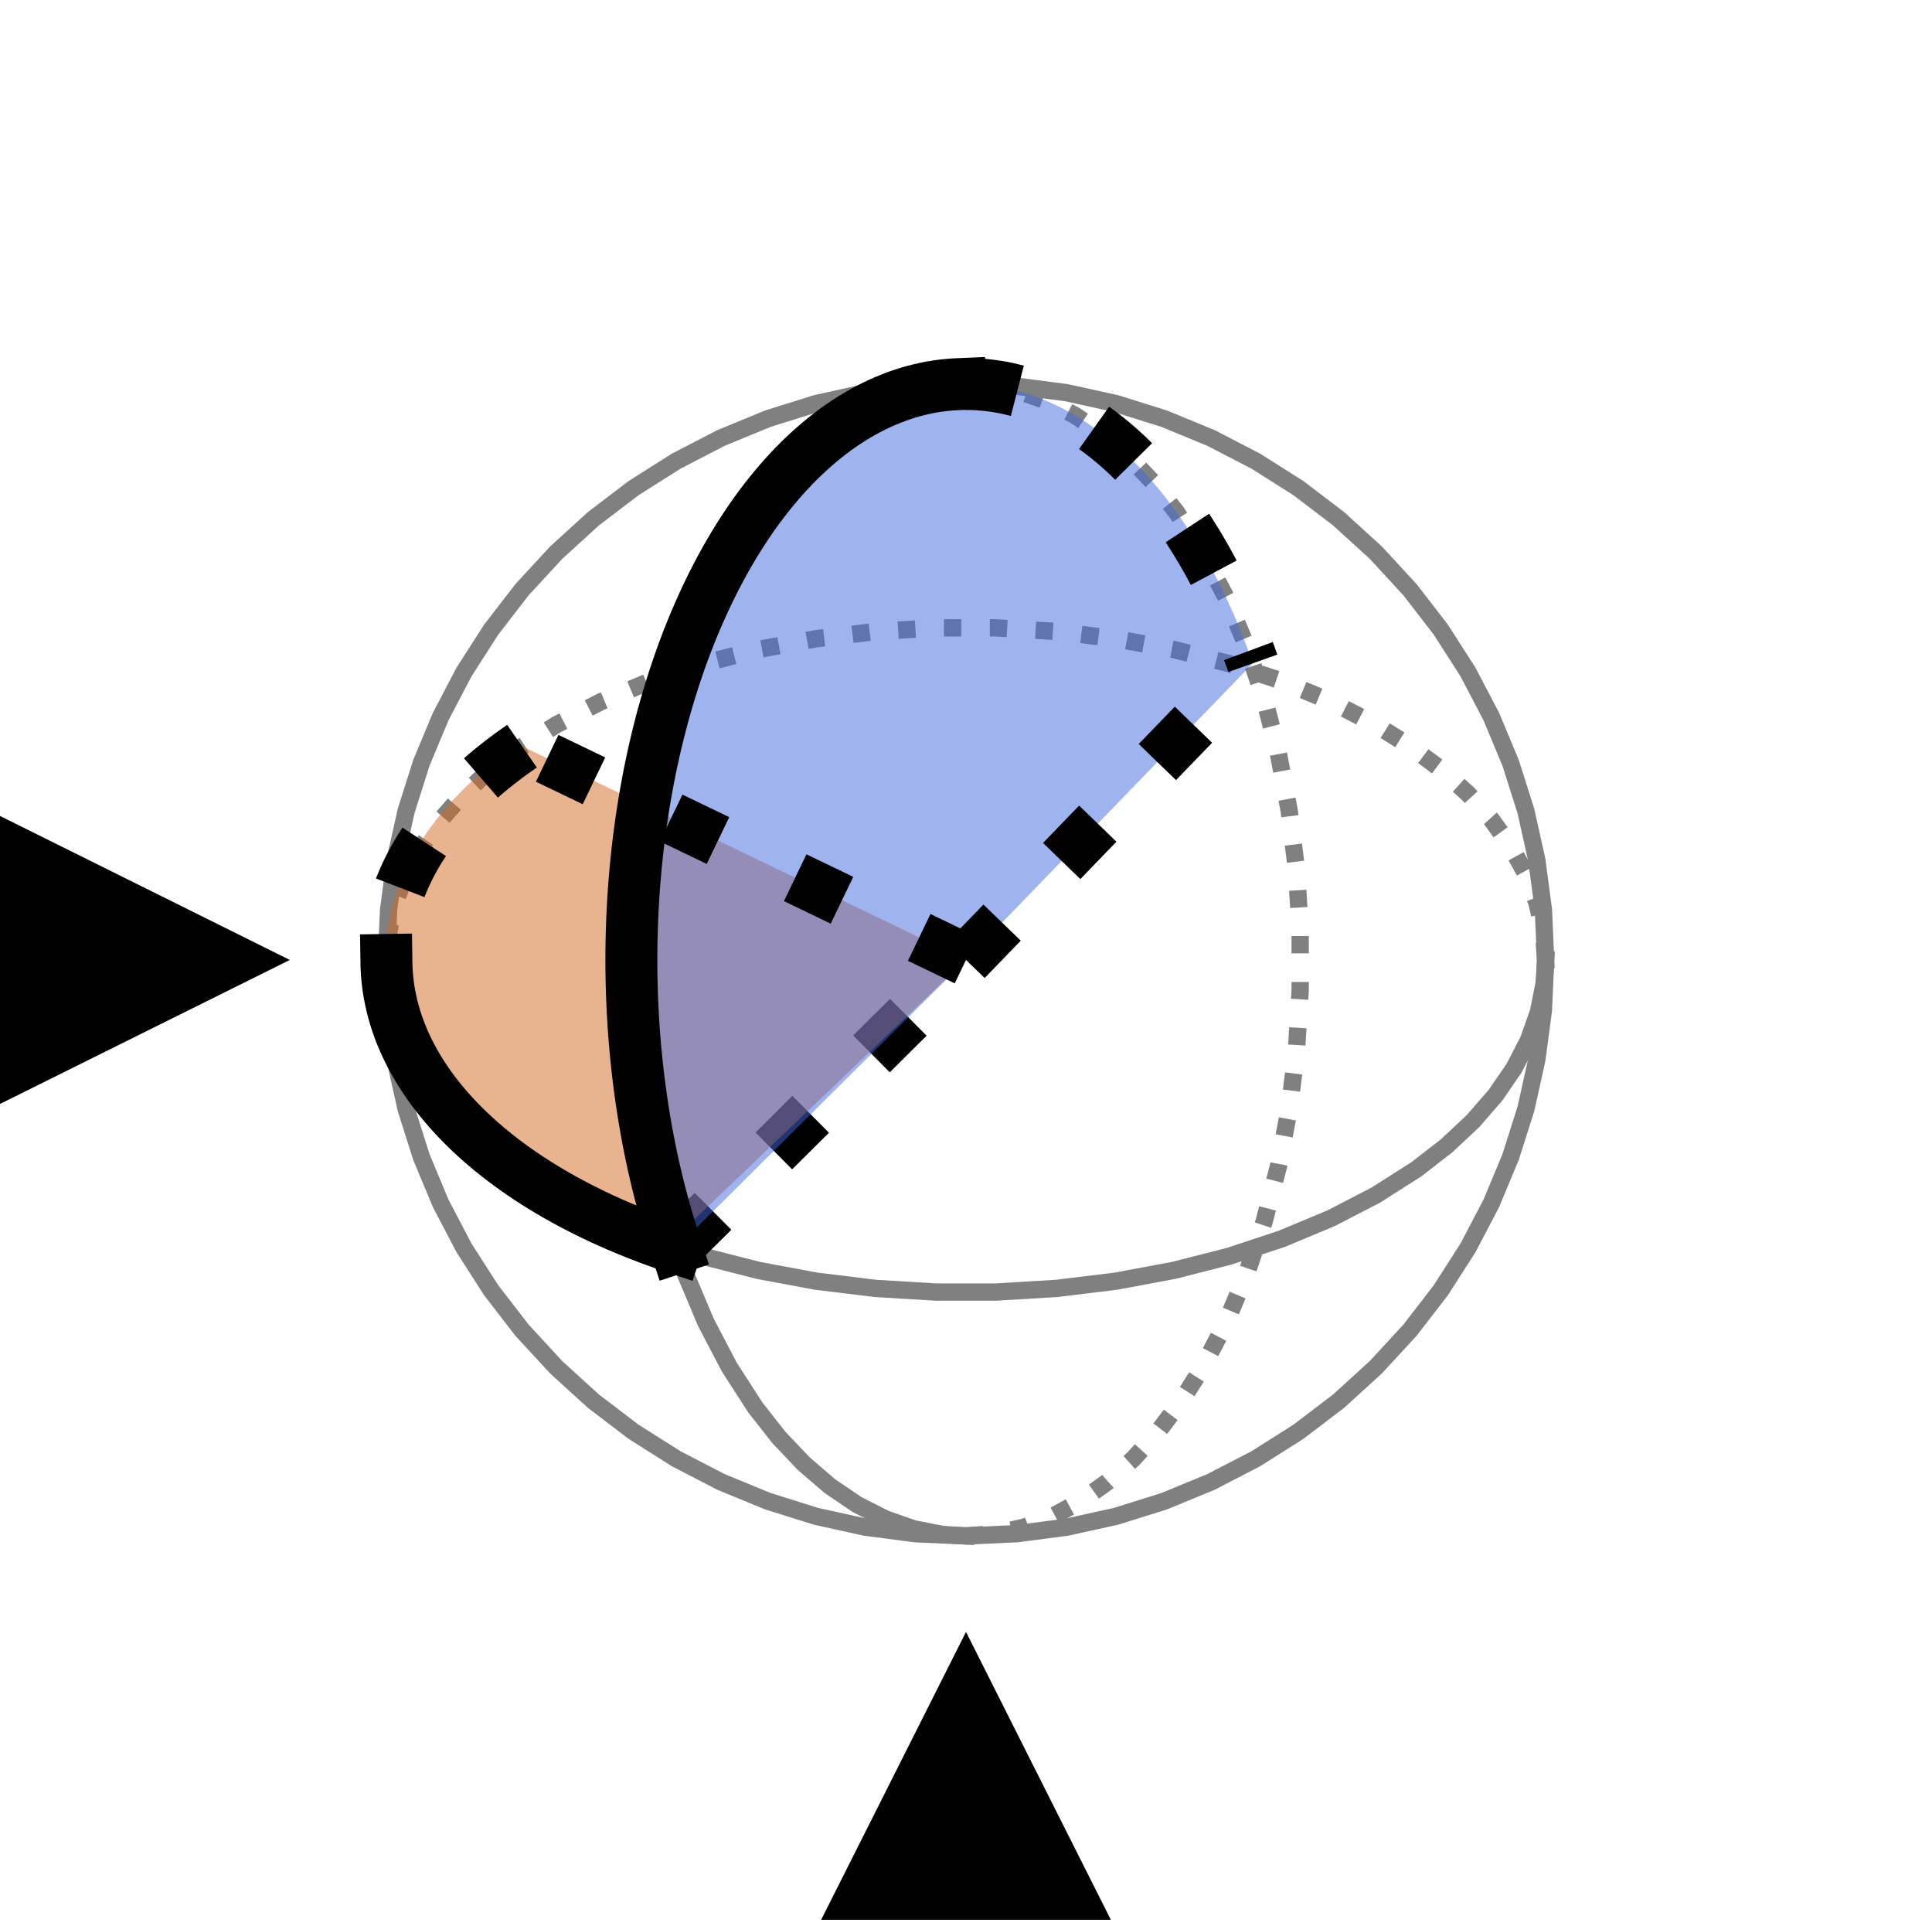
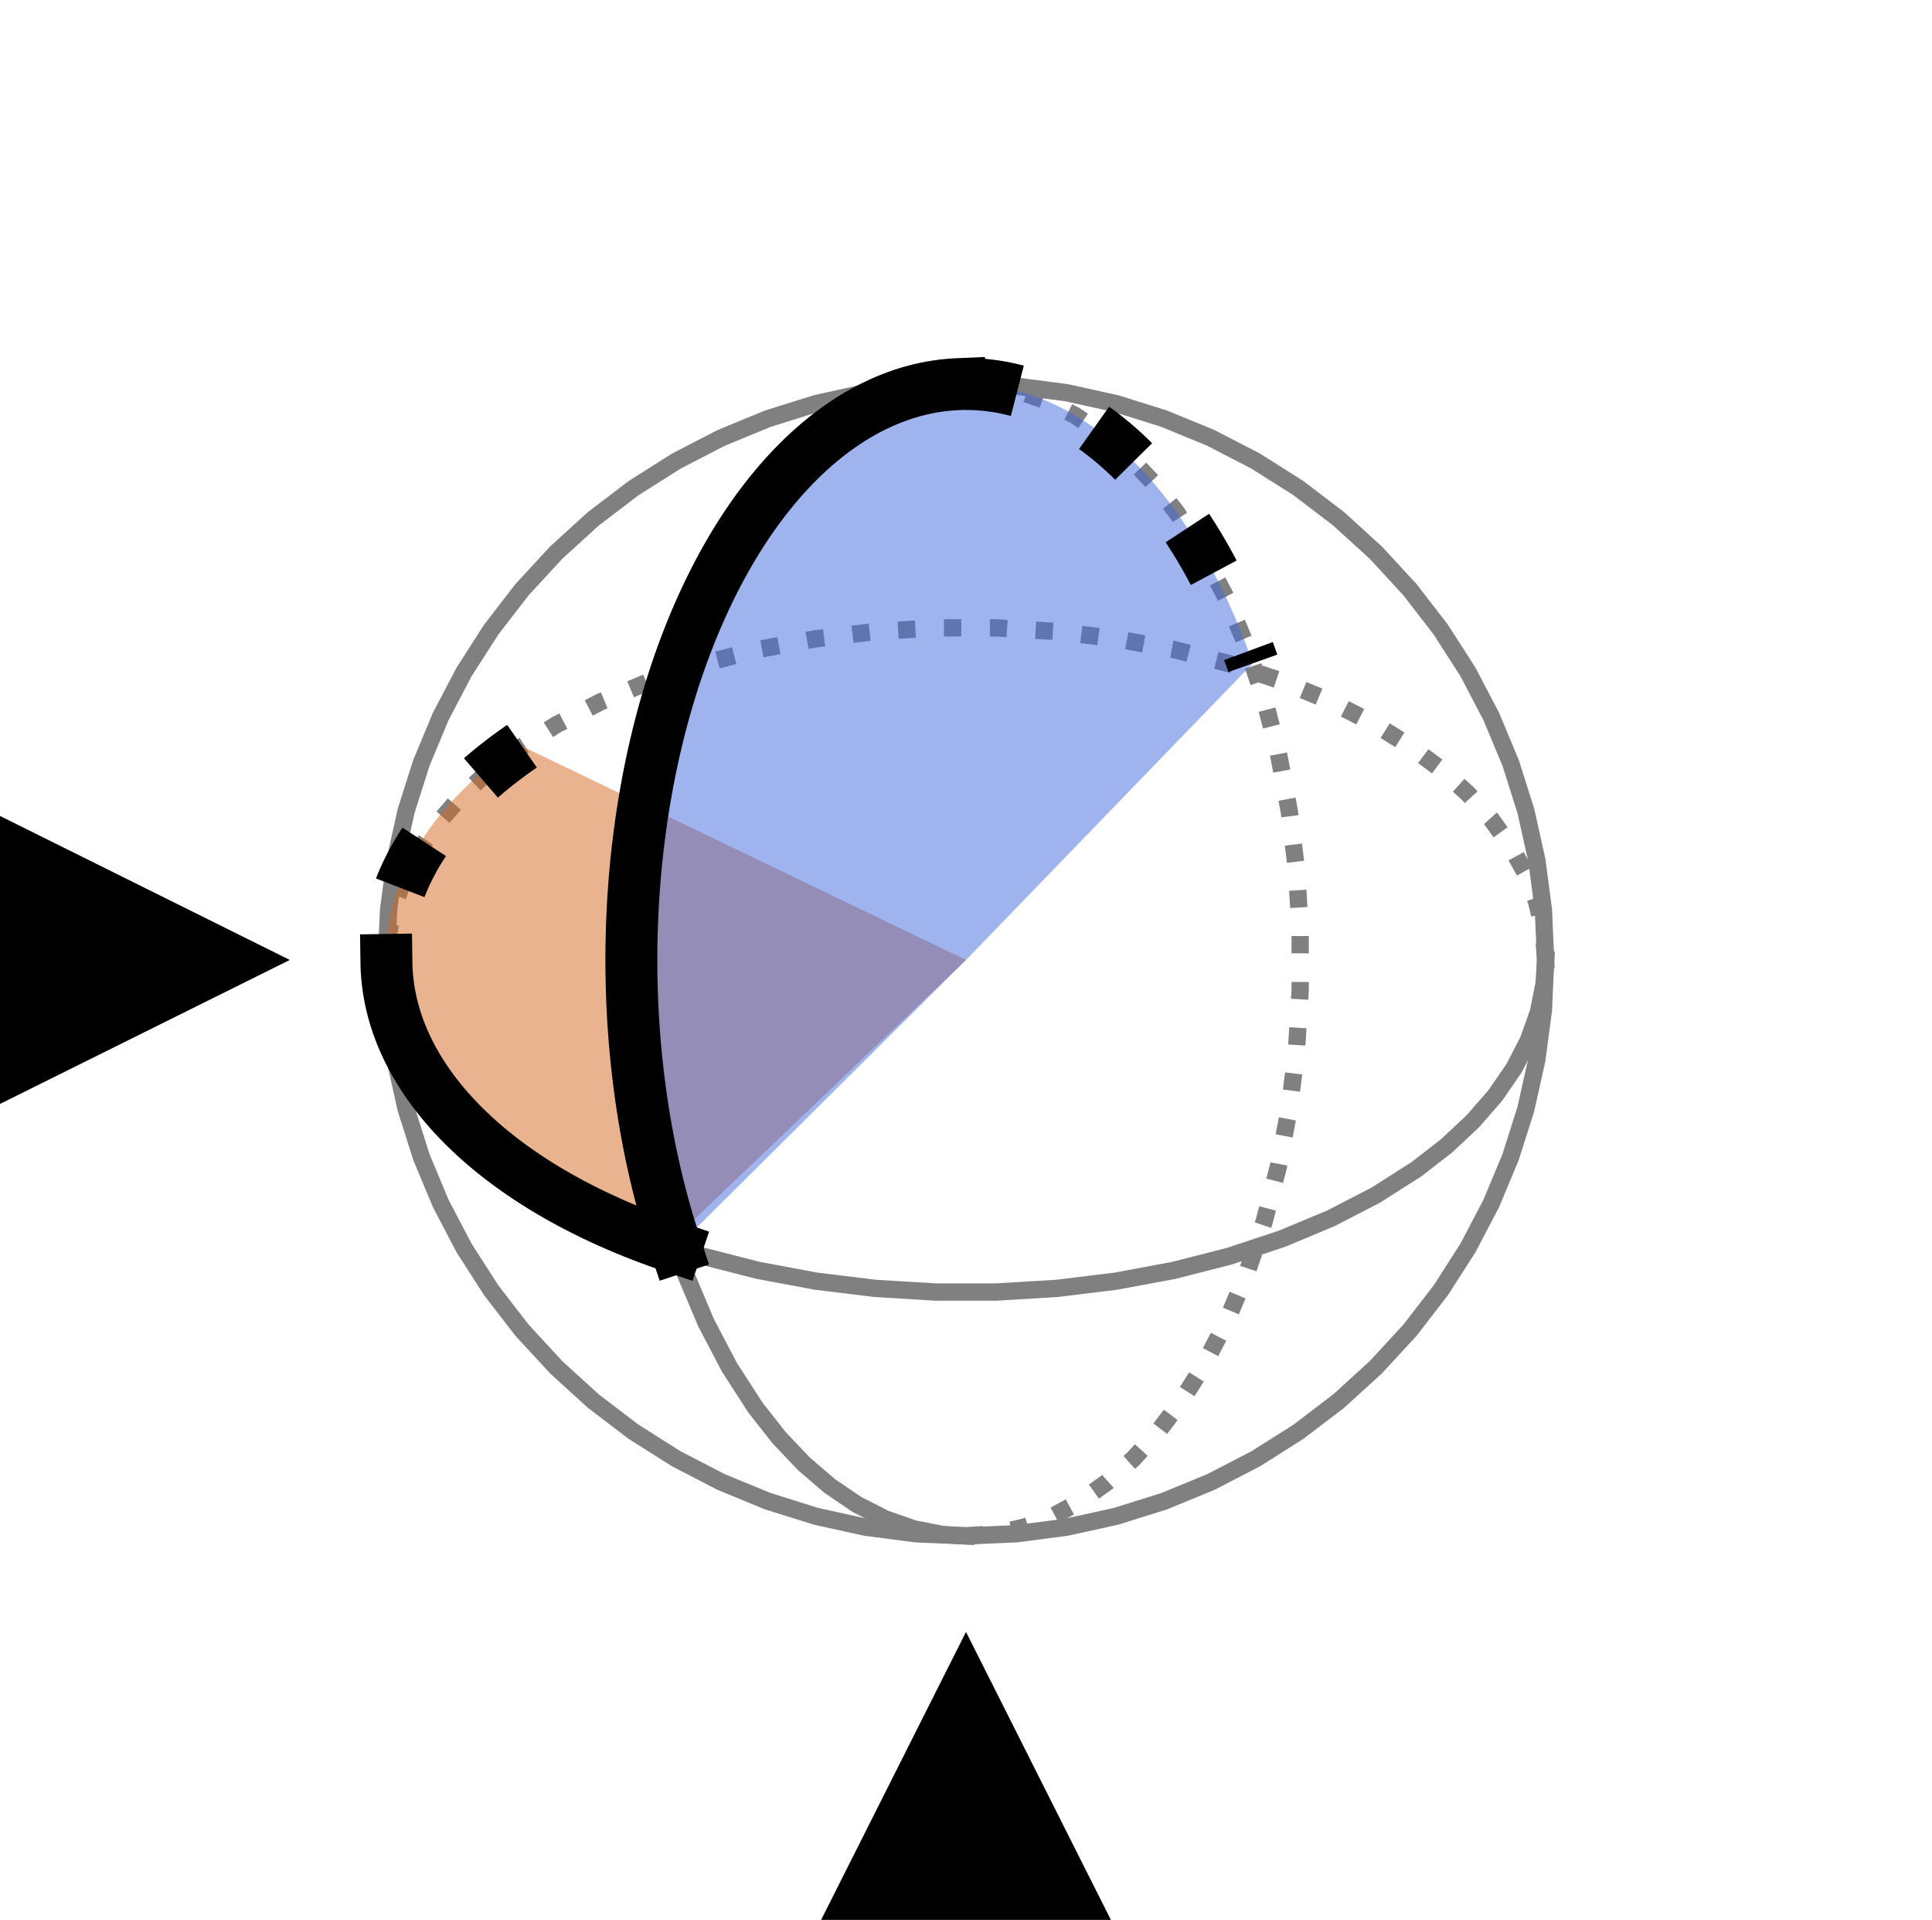
<svg xmlns="http://www.w3.org/2000/svg" xmlns:xlink="http://www.w3.org/1999/xlink" height="110.88pt" version="1.1" viewBox="0 0 111.6 110.88" width="111.6pt">
  <defs>
    <style type="text/css">
            *{stroke-linecap:butt;stroke-linejoin:round;}
        </style>
  </defs>
  <g id="figure_1">
    <g id="patch_1">
      <path d="M 0 110.88 L 111.6 110.88 L 111.6 0 L 0 0 z" style="fill:none;" />
    </g>
    <g id="axes_1">
      <g id="line2d_1">
-         <path clip-path="url(#pf3244e70d8)" d="M 89.28 55.44 L 89.153 53.766 L 88.771 52.105 L 88.139 50.469 L 87.261 48.872 L 86.143 47.324 L 84.795 45.838 L 83.225 44.424 L 81.447 43.095 L 79.474 41.86 L 76.87 40.515 L 74.035 39.333 L 71 38.328 L 67.798 37.511 L 64.465 36.889 L 61.037 36.471 L 57.552 36.261 L 54.048 36.261 L 50.563 36.471 L 47.135 36.889 L 43.802 37.511 L 40.6 38.328 L 37.565 39.333 L 34.73 40.515 L 32.126 41.86 L 29.781 43.354 L 28.044 44.701 L 26.518 46.129 L 25.214 47.629 L 24.144 49.187 L 23.314 50.794 L 22.732 52.436 L 22.402 54.1 L 22.325 55.105 L 22.325 55.105 " style="fill:none;stroke:#808080;stroke-dasharray:1,1.65;stroke-dashoffset:0;" />
+         <path clip-path="url(#p334ed374f1)" d="M 89.28 55.44 L 89.153 53.766 L 88.771 52.105 L 88.139 50.469 L 87.261 48.872 L 86.143 47.324 L 84.795 45.838 L 83.225 44.424 L 81.447 43.095 L 79.474 41.86 L 76.87 40.515 L 74.035 39.333 L 71 38.328 L 67.798 37.511 L 64.465 36.889 L 61.037 36.471 L 57.552 36.261 L 54.048 36.261 L 50.563 36.471 L 47.135 36.889 L 43.802 37.511 L 40.6 38.328 L 37.565 39.333 L 34.73 40.515 L 32.126 41.86 L 29.781 43.354 L 28.044 44.701 L 26.518 46.129 L 25.214 47.629 L 24.144 49.187 L 23.314 50.794 L 22.732 52.436 L 22.402 54.1 L 22.325 55.105 L 22.325 55.105 " style="fill:none;stroke:#808080;stroke-dasharray:1,1.65;stroke-dashoffset:0;" />
      </g>
      <g id="line2d_2">
-         <path clip-path="url(#pf3244e70d8)" d="M 22.32 55.44 L 22.447 57.114 L 22.829 58.775 L 23.461 60.411 L 24.339 62.008 L 25.457 63.556 L 26.805 65.042 L 28.375 66.456 L 30.153 67.785 L 32.126 69.02 L 34.73 70.365 L 37.565 71.547 L 40.6 72.552 L 43.802 73.369 L 47.135 73.991 L 50.563 74.409 L 54.048 74.619 L 57.552 74.619 L 61.037 74.409 L 64.465 73.991 L 67.798 73.369 L 71 72.552 L 74.035 71.547 L 76.87 70.365 L 79.474 69.02 L 81.819 67.526 L 83.556 66.179 L 85.082 64.751 L 86.386 63.251 L 87.456 61.693 L 88.286 60.086 L 88.868 58.444 L 89.198 56.78 L 89.28 55.44 L 89.28 55.44 " style="fill:none;stroke:#808080;stroke-linecap:square;" />
+         <path clip-path="url(#p334ed374f1)" d="M 22.32 55.44 L 22.447 57.114 L 22.829 58.775 L 23.461 60.411 L 24.339 62.008 L 25.457 63.556 L 26.805 65.042 L 28.375 66.456 L 30.153 67.785 L 32.126 69.02 L 34.73 70.365 L 37.565 71.547 L 40.6 72.552 L 43.802 73.369 L 47.135 73.991 L 50.563 74.409 L 54.048 74.619 L 57.552 74.619 L 61.037 74.409 L 64.465 73.991 L 67.798 73.369 L 71 72.552 L 74.035 71.547 L 76.87 70.365 L 79.474 69.02 L 81.819 67.526 L 83.556 66.179 L 85.082 64.751 L 86.386 63.251 L 87.456 61.693 L 88.286 60.086 L 88.868 58.444 L 89.198 56.78 L 89.28 55.44 L 89.28 55.44 " style="fill:none;stroke:#808080;stroke-linecap:square;" />
      </g>
      <g id="line2d_3">
-         <path clip-path="url(#pf3244e70d8)" d="M 55.8 88.704 L 57.485 88.577 L 59.157 88.199 L 60.803 87.571 L 62.411 86.698 L 63.969 85.587 L 65.465 84.247 L 66.887 82.688 L 68.225 80.922 L 69.468 78.961 L 70.822 76.374 L 72.011 73.557 L 73.023 70.542 L 73.846 67.361 L 74.471 64.049 L 74.892 60.644 L 75.103 57.181 L 75.103 53.699 L 74.892 50.236 L 74.471 46.831 L 73.846 43.519 L 73.023 40.338 L 72.011 37.323 L 70.822 34.506 L 69.468 31.919 L 67.965 29.589 L 66.609 27.863 L 65.171 26.347 L 63.662 25.052 L 62.093 23.988 L 60.476 23.164 L 58.824 22.586 L 57.148 22.257 L 56.137 22.181 L 56.137 22.181 " style="fill:none;stroke:#808080;stroke-dasharray:1,1.65;stroke-dashoffset:0;" />
+         <path clip-path="url(#p334ed374f1)" d="M 55.8 88.704 L 57.485 88.577 L 59.157 88.199 L 60.803 87.571 L 62.411 86.698 L 63.969 85.587 L 65.465 84.247 L 66.887 82.688 L 68.225 80.922 L 69.468 78.961 L 70.822 76.374 L 72.011 73.557 L 73.023 70.542 L 73.846 67.361 L 74.471 64.049 L 74.892 60.644 L 75.103 57.181 L 75.103 53.699 L 74.892 50.236 L 74.471 46.831 L 73.846 43.519 L 73.023 40.338 L 72.011 37.323 L 70.822 34.506 L 69.468 31.919 L 67.965 29.589 L 66.609 27.863 L 65.171 26.347 L 63.662 25.052 L 62.093 23.988 L 60.476 23.164 L 58.824 22.586 L 57.148 22.257 L 56.137 22.181 L 56.137 22.181 " style="fill:none;stroke:#808080;stroke-dasharray:1,1.65;stroke-dashoffset:0;" />
      </g>
      <g id="line2d_4">
-         <path clip-path="url(#pf3244e70d8)" d="M 55.8 22.176 L 54.115 22.303 L 52.443 22.681 L 50.797 23.309 L 49.189 24.182 L 47.631 25.293 L 46.135 26.633 L 44.713 28.192 L 43.375 29.958 L 42.132 31.919 L 40.778 34.506 L 39.589 37.323 L 38.577 40.338 L 37.754 43.519 L 37.129 46.831 L 36.708 50.236 L 36.497 53.699 L 36.497 57.181 L 36.708 60.644 L 37.129 64.049 L 37.754 67.361 L 38.577 70.542 L 39.589 73.557 L 40.778 76.374 L 42.132 78.961 L 43.635 81.291 L 44.991 83.017 L 46.429 84.533 L 47.938 85.828 L 49.507 86.892 L 51.124 87.716 L 52.776 88.294 L 54.452 88.623 L 55.8 88.704 L 55.8 88.704 " style="fill:none;stroke:#808080;stroke-linecap:square;" />
+         <path clip-path="url(#p334ed374f1)" d="M 55.8 22.176 L 54.115 22.303 L 52.443 22.681 L 50.797 23.309 L 49.189 24.182 L 47.631 25.293 L 46.135 26.633 L 44.713 28.192 L 43.375 29.958 L 42.132 31.919 L 40.778 34.506 L 39.589 37.323 L 38.577 40.338 L 37.754 43.519 L 37.129 46.831 L 36.708 50.236 L 36.497 53.699 L 36.497 57.181 L 36.708 60.644 L 37.129 64.049 L 37.754 67.361 L 38.577 70.542 L 39.589 73.557 L 40.778 76.374 L 42.132 78.961 L 43.635 81.291 L 44.991 83.017 L 46.429 84.533 L 47.938 85.828 L 49.507 86.892 L 51.124 87.716 L 52.776 88.294 L 54.452 88.623 L 55.8 88.704 L 55.8 88.704 " style="fill:none;stroke:#808080;stroke-linecap:square;" />
      </g>
      <g id="line2d_5">
-         <path clip-path="url(#pf3244e70d8)" d="M 89.28 55.44 L 89.153 52.541 L 88.771 49.664 L 88.139 46.831 L 87.261 44.063 L 86.143 41.382 L 84.795 38.808 L 83.225 36.361 L 81.447 34.058 L 79.474 31.919 L 77.321 29.958 L 75.003 28.192 L 72.54 26.633 L 69.949 25.293 L 67.251 24.182 L 64.465 23.309 L 61.614 22.681 L 58.718 22.303 L 55.8 22.176 L 52.882 22.303 L 49.986 22.681 L 47.135 23.309 L 44.349 24.182 L 41.651 25.293 L 39.06 26.633 L 36.597 28.192 L 34.279 29.958 L 32.126 31.919 L 30.153 34.058 L 28.375 36.361 L 26.805 38.808 L 25.457 41.382 L 24.339 44.063 L 23.461 46.831 L 22.829 49.664 L 22.447 52.541 L 22.32 55.44 L 22.447 58.339 L 22.829 61.216 L 23.461 64.049 L 24.339 66.817 L 25.457 69.498 L 26.805 72.072 L 28.375 74.519 L 30.153 76.822 L 32.126 78.961 L 34.279 80.922 L 36.597 82.688 L 39.06 84.247 L 41.651 85.587 L 44.349 86.698 L 47.135 87.571 L 49.986 88.199 L 52.882 88.577 L 55.8 88.704 L 58.718 88.577 L 61.614 88.199 L 64.465 87.571 L 67.251 86.698 L 69.949 85.587 L 72.54 84.247 L 75.003 82.688 L 77.321 80.922 L 79.474 78.961 L 81.447 76.822 L 83.225 74.519 L 84.795 72.072 L 86.143 69.498 L 87.261 66.817 L 88.139 64.049 L 88.771 61.216 L 89.153 58.339 L 89.28 55.44 L 89.28 55.44 " style="fill:none;stroke:#808080;stroke-linecap:square;" />
+         <path clip-path="url(#p334ed374f1)" d="M 89.28 55.44 L 89.153 52.541 L 88.771 49.664 L 88.139 46.831 L 87.261 44.063 L 86.143 41.382 L 84.795 38.808 L 83.225 36.361 L 81.447 34.058 L 79.474 31.919 L 77.321 29.958 L 75.003 28.192 L 72.54 26.633 L 69.949 25.293 L 67.251 24.182 L 64.465 23.309 L 61.614 22.681 L 58.718 22.303 L 55.8 22.176 L 52.882 22.303 L 49.986 22.681 L 47.135 23.309 L 44.349 24.182 L 41.651 25.293 L 39.06 26.633 L 36.597 28.192 L 34.279 29.958 L 32.126 31.919 L 30.153 34.058 L 28.375 36.361 L 26.805 38.808 L 25.457 41.382 L 24.339 44.063 L 23.461 46.831 L 22.829 49.664 L 22.447 52.541 L 22.32 55.44 L 22.447 58.339 L 22.829 61.216 L 23.461 64.049 L 24.339 66.817 L 25.457 69.498 L 26.805 72.072 L 28.375 74.519 L 30.153 76.822 L 32.126 78.961 L 34.279 80.922 L 36.597 82.688 L 39.06 84.247 L 41.651 85.587 L 44.349 86.698 L 47.135 87.571 L 49.986 88.199 L 52.882 88.577 L 55.8 88.704 L 58.718 88.577 L 61.614 88.199 L 64.465 87.571 L 67.251 86.698 L 69.949 85.587 L 72.54 84.247 L 75.003 82.688 L 77.321 80.922 L 79.474 78.961 L 81.447 76.822 L 83.225 74.519 L 84.795 72.072 L 86.143 69.498 L 87.261 66.817 L 88.139 64.049 L 88.771 61.216 L 89.153 58.339 L 89.28 55.44 L 89.28 55.44 " style="fill:none;stroke:#808080;stroke-linecap:square;" />
+       </g>
+       <g id="PolyCollection_1">
+         <path clip-path="url(#p334ed374f1)" d="M 22.32 55.105 L 22.32 55.44 L 22.325 55.775 L 22.34 56.11 L 22.366 56.445 L 22.402 56.78 L 22.447 57.114 L 22.503 57.447 L 22.57 57.78 L 22.646 58.113 L 22.732 58.444 L 22.829 58.775 L 22.935 59.104 L 23.052 59.433 L 23.178 59.76 L 23.314 60.086 L 23.461 60.411 L 23.617 60.734 L 23.783 61.055 L 23.959 61.375 L 24.144 61.693 L 24.339 62.008 L 24.544 62.322 L 24.758 62.634 L 24.981 62.944 L 25.214 63.251 L 25.457 63.556 L 25.708 63.859 L 25.969 64.159 L 26.239 64.456 L 26.518 64.751 L 26.805 65.042 L 27.102 65.331 L 27.407 65.617 L 27.721 65.9 L 28.044 66.179 L 28.375 66.456 L 28.714 66.728 L 29.062 66.998 L 29.417 67.264 L 29.781 67.526 L 30.153 67.785 L 30.532 68.04 L 30.92 68.291 L 31.314 68.538 L 31.717 68.781 L 32.126 69.02 L 32.543 69.255 L 32.967 69.486 L 33.398 69.712 L 33.835 69.934 L 34.279 70.152 L 34.73 70.365 L 35.188 70.574 L 35.651 70.778 L 36.121 70.977 L 36.597 71.172 L 37.078 71.362 L 37.565 71.547 L 38.058 71.727 L 38.557 71.902 L 55.8 55.44 L 55.8 55.44 L 55.8 55.44 L 38.557 47.14 L 38.058 46.9 L 37.565 46.663 L 37.078 46.429 L 36.597 46.197 L 36.121 45.968 L 35.651 45.742 L 35.188 45.519 L 34.73 45.299 L 34.279 45.082 L 33.835 44.868 L 33.398 44.657 L 32.967 44.45 L 32.543 44.246 L 32.126 44.045 L 31.717 43.848 L 31.314 43.654 L 30.92 43.464 L 30.532 43.278 L 30.153 43.095 L 29.781 43.095 L 29.417 43.354 L 29.062 43.616 L 28.714 43.882 L 28.375 44.152 L 28.044 44.424 L 27.721 44.701 L 27.407 44.98 L 27.102 45.263 L 26.805 45.549 L 26.518 45.838 L 26.239 46.129 L 25.969 46.424 L 25.708 46.721 L 25.457 47.021 L 25.214 47.324 L 24.981 47.629 L 24.758 47.936 L 24.544 48.246 L 24.339 48.558 L 24.144 48.872 L 23.959 49.187 L 23.783 49.505 L 23.617 49.825 L 23.461 50.146 L 23.314 50.469 L 23.178 50.794 L 23.052 51.12 L 22.935 51.447 L 22.829 51.776 L 22.732 52.105 L 22.646 52.436 L 22.57 52.767 L 22.503 53.1 L 22.447 53.433 L 22.402 53.766 L 22.366 54.1 L 22.34 54.435 L 22.325 54.77 L 22.32 55.105 z" style="fill:#d2691e;fill-opacity:0.5;" />
+       </g>
+       <g id="PolyCollection_2">
+         <path clip-path="url(#p334ed374f1)" d="M 39.06 72.072 L 39.06 72.072 L 38.894 72.237 L 38.733 72.397 L 38.577 72.552 L 38.427 72.701 L 38.281 72.846 L 38.141 72.985 L 38.007 73.118 L 37.878 73.247 L 37.754 73.369 L 37.636 73.487 L 37.523 73.599 L 37.416 73.705 L 37.315 73.806 L 37.219 73.901 L 37.129 73.991 L 37.044 74.075 L 36.966 74.153 L 36.893 74.225 L 36.825 74.292 L 36.764 74.353 L 36.708 74.409 L 36.658 74.458 L 36.614 74.502 L 36.576 74.54 L 36.544 74.572 L 36.517 74.598 L 36.497 74.619 L 36.482 74.633 L 36.473 74.642 L 36.47 74.645 L 36.473 74.642 L 36.482 74.633 L 36.497 74.619 L 36.517 74.598 L 36.544 74.572 L 36.576 74.54 L 36.614 74.502 L 36.658 74.458 L 36.708 74.409 L 36.764 74.353 L 36.825 74.292 L 36.893 74.225 L 36.966 74.153 L 37.044 74.075 L 37.129 73.991 L 37.219 73.901 L 37.315 73.806 L 37.416 73.705 L 37.523 73.599 L 37.636 73.487 L 37.754 73.369 L 37.878 73.247 L 38.007 73.118 L 38.141 72.985 L 38.281 72.846 L 38.427 72.701 L 38.577 72.552 L 38.733 72.397 L 38.894 72.237 L 39.06 72.072 L 39.231 71.902 L 39.407 71.727 L 39.589 71.547 L 39.775 71.362 L 39.966 71.172 L 40.162 70.977 L 40.363 70.778 L 40.568 70.574 L 40.778 70.365 L 40.993 70.152 L 41.212 69.934 L 41.435 69.712 L 41.663 69.486 L 41.895 69.255 L 42.132 69.02 L 42.372 68.781 L 42.617 68.538 L 42.866 68.291 L 43.119 68.04 L 43.375 67.785 L 43.635 67.526 L 43.899 67.264 L 44.167 66.998 L 44.438 66.728 L 44.713 66.456 L 44.991 66.179 L 45.272 65.9 L 45.557 65.617 L 45.844 65.331 L 46.135 65.042 L 46.429 64.751 L 46.725 64.456 L 47.025 64.159 L 47.326 63.859 L 47.631 63.556 L 47.938 63.251 L 48.247 62.944 L 48.559 62.634 L 48.873 62.322 L 49.189 62.008 L 49.507 61.693 L 49.827 61.375 L 50.149 61.055 L 50.472 60.734 L 50.797 60.411 L 51.124 60.086 L 51.452 59.76 L 51.781 59.433 L 52.112 59.104 L 52.443 58.775 L 52.776 58.444 L 53.11 58.113 L 53.444 57.78 L 53.779 57.447 L 54.115 57.114 L 54.452 56.78 L 54.788 56.445 L 55.125 56.11 L 55.463 55.775 L 55.8 55.44 L 56.137 55.091 L 56.475 54.742 L 56.812 54.394 L 57.148 54.046 L 57.485 53.698 L 57.821 53.351 L 58.156 53.004 L 58.49 52.658 L 58.824 52.313 L 59.157 51.969 L 59.488 51.626 L 59.819 51.284 L 60.148 50.944 L 60.476 50.605 L 60.803 50.267 L 61.128 49.931 L 61.451 49.596 L 61.773 49.264 L 62.093 48.933 L 62.411 48.604 L 62.727 48.277 L 63.041 47.953 L 63.353 47.63 L 63.662 47.311 L 63.969 46.993 L 64.274 46.678 L 64.575 46.366 L 64.875 46.057 L 65.171 45.75 L 65.465 45.446 L 65.756 45.146 L 66.043 44.848 L 66.328 44.554 L 66.609 44.263 L 66.887 43.976 L 67.162 43.692 L 67.433 43.412 L 67.701 43.135 L 67.965 42.862 L 68.225 42.593 L 68.481 42.327 L 68.734 42.066 L 68.983 41.809 L 69.228 41.556 L 69.468 41.307 L 69.705 41.063 L 69.937 40.822 L 70.165 40.587 L 70.388 40.356 L 70.607 40.129 L 70.822 39.907 L 71.032 39.69 L 71.237 39.478 L 71.438 39.27 L 71.634 39.068 L 71.825 38.87 L 72.011 38.677 L 72.193 38.49 L 72.369 38.308 L 72.369 38.308 L 72.369 38.308 L 72.193 37.813 L 72.011 37.323 L 71.825 36.839 L 71.634 36.361 L 71.438 35.888 L 71.237 35.421 L 71.032 34.961 L 70.822 34.506 L 70.607 34.058 L 70.388 33.617 L 70.165 33.182 L 69.937 32.754 L 69.705 32.333 L 69.468 31.919 L 69.228 31.512 L 68.983 31.112 L 68.734 30.72 L 68.481 30.335 L 68.225 29.958 L 67.965 29.589 L 67.701 29.228 L 67.433 28.874 L 67.162 28.529 L 66.887 28.192 L 66.609 27.863 L 66.328 27.542 L 66.043 27.231 L 65.756 26.927 L 65.465 26.633 L 65.171 26.347 L 64.875 26.07 L 64.575 25.802 L 64.274 25.543 L 63.969 25.293 L 63.662 25.052 L 63.353 24.82 L 63.041 24.598 L 62.727 24.385 L 62.411 24.182 L 62.093 23.988 L 61.773 23.804 L 61.451 23.629 L 61.128 23.465 L 60.803 23.309 L 60.476 23.164 L 60.148 23.029 L 59.819 22.903 L 59.488 22.787 L 59.157 22.681 L 58.824 22.586 L 58.49 22.5 L 58.156 22.424 L 57.821 22.358 L 57.485 22.303 L 57.148 22.257 L 56.812 22.222 L 56.475 22.196 L 56.137 22.181 L 55.8 22.176 L 55.463 22.181 L 55.125 22.196 L 54.788 22.222 L 54.452 22.257 L 54.115 22.303 L 53.779 22.358 L 53.444 22.424 L 53.11 22.5 L 52.776 22.586 L 52.443 22.681 L 52.112 22.787 L 51.781 22.903 L 51.452 23.029 L 51.124 23.164 L 50.797 23.309 L 50.472 23.465 L 50.149 23.629 L 49.827 23.804 L 49.507 23.988 L 49.189 24.182 L 48.873 24.385 L 48.559 24.598 L 48.247 24.82 L 47.938 25.052 L 47.631 25.293 L 47.326 25.543 L 47.025 25.802 L 46.725 26.07 L 46.429 26.347 L 46.135 26.633 L 45.844 26.927 L 45.557 27.231 L 45.272 27.542 L 44.991 27.863 L 44.713 28.192 L 44.438 28.529 L 44.167 28.874 L 43.899 29.228 L 43.635 29.589 L 43.375 29.958 L 43.119 30.335 L 42.866 30.72 L 42.617 31.112 L 42.372 31.512 L 42.132 31.919 L 41.895 32.333 L 41.663 32.754 L 41.435 33.182 L 41.212 33.617 L 40.993 34.058 L 40.778 34.506 L 40.568 34.961 L 40.363 35.421 L 40.162 35.888 L 39.966 36.361 L 39.775 36.839 L 39.589 37.323 L 39.407 37.813 L 39.231 38.308 L 39.06 38.808 L 38.894 39.313 L 38.733 39.823 L 38.577 40.338 L 38.427 40.858 L 38.281 41.382 L 38.141 41.91 L 38.007 42.443 L 37.878 42.979 L 37.754 43.519 L 37.636 44.063 L 37.523 44.61 L 37.416 45.161 L 37.315 45.715 L 37.219 46.271 L 37.129 46.831 L 37.044 47.393 L 36.966 47.957 L 36.893 48.524 L 36.825 49.093 L 36.764 49.664 L 36.708 50.236 L 36.658 50.811 L 36.614 51.386 L 36.576 51.963 L 36.544 52.541 L 36.517 53.12 L 36.497 53.699 L 36.482 54.279 L 36.473 54.859 L 36.47 55.44 L 36.473 56.021 L 36.482 56.601 L 36.497 57.181 L 36.517 57.76 L 36.544 58.339 L 36.576 58.917 L 36.614 59.494 L 36.658 60.069 L 36.708 60.644 L 36.764 61.216 L 36.825 61.787 L 36.893 62.356 L 36.966 62.923 L 37.044 63.487 L 37.129 64.049 L 37.219 64.609 L 37.315 65.165 L 37.416 65.719 L 37.523 66.27 L 37.636 66.817 L 37.754 67.361 L 37.878 67.901 L 38.007 68.437 L 38.141 68.97 L 38.281 69.498 L 38.427 70.022 L 38.577 70.542 L 38.733 71.057 L 38.894 71.567 L 39.06 72.072 z" style="fill:#4169e1;fill-opacity:0.5;" />
      </g>
      <g id="line2d_6">
-         <path clip-path="url(#pf3244e70d8)" d="M 39.06 72.072 L 55.8 55.44 " style="fill:none;stroke:#000000;stroke-dasharray:3,4.95;stroke-dashoffset:0;stroke-width:3;" />
-       </g>
-       <g id="PolyCollection_1">
-         <path clip-path="url(#pf3244e70d8)" d="M 22.32 55.105 L 22.32 55.44 L 22.325 55.775 L 22.34 56.11 L 22.366 56.445 L 22.402 56.78 L 22.447 57.114 L 22.503 57.447 L 22.57 57.78 L 22.646 58.113 L 22.732 58.444 L 22.829 58.775 L 22.935 59.104 L 23.052 59.433 L 23.178 59.76 L 23.314 60.086 L 23.461 60.411 L 23.617 60.734 L 23.783 61.055 L 23.959 61.375 L 24.144 61.693 L 24.339 62.008 L 24.544 62.322 L 24.758 62.634 L 24.981 62.944 L 25.214 63.251 L 25.457 63.556 L 25.708 63.859 L 25.969 64.159 L 26.239 64.456 L 26.518 64.751 L 26.805 65.042 L 27.102 65.331 L 27.407 65.617 L 27.721 65.9 L 28.044 66.179 L 28.375 66.456 L 28.714 66.728 L 29.062 66.998 L 29.417 67.264 L 29.781 67.526 L 30.153 67.785 L 30.532 68.04 L 30.92 68.291 L 31.314 68.538 L 31.717 68.781 L 32.126 69.02 L 32.543 69.255 L 32.967 69.486 L 33.398 69.712 L 33.835 69.934 L 34.279 70.152 L 34.73 70.365 L 35.188 70.574 L 35.651 70.778 L 36.121 70.977 L 36.597 71.172 L 37.078 71.362 L 37.565 71.547 L 38.058 71.727 L 38.557 71.902 L 55.8 55.44 L 55.8 55.44 L 55.8 55.44 L 38.557 47.14 L 38.058 46.9 L 37.565 46.663 L 37.078 46.429 L 36.597 46.197 L 36.121 45.968 L 35.651 45.742 L 35.188 45.519 L 34.73 45.299 L 34.279 45.082 L 33.835 44.868 L 33.398 44.657 L 32.967 44.45 L 32.543 44.246 L 32.126 44.045 L 31.717 43.848 L 31.314 43.654 L 30.92 43.464 L 30.532 43.278 L 30.153 43.095 L 29.781 43.095 L 29.417 43.354 L 29.062 43.616 L 28.714 43.882 L 28.375 44.152 L 28.044 44.424 L 27.721 44.701 L 27.407 44.98 L 27.102 45.263 L 26.805 45.549 L 26.518 45.838 L 26.239 46.129 L 25.969 46.424 L 25.708 46.721 L 25.457 47.021 L 25.214 47.324 L 24.981 47.629 L 24.758 47.936 L 24.544 48.246 L 24.339 48.558 L 24.144 48.872 L 23.959 49.187 L 23.783 49.505 L 23.617 49.825 L 23.461 50.146 L 23.314 50.469 L 23.178 50.794 L 23.052 51.12 L 22.935 51.447 L 22.829 51.776 L 22.732 52.105 L 22.646 52.436 L 22.57 52.767 L 22.503 53.1 L 22.447 53.433 L 22.402 53.766 L 22.366 54.1 L 22.34 54.435 L 22.325 54.77 L 22.32 55.105 z" style="fill:#d2691e;fill-opacity:0.5;" />
-       </g>
-       <g id="PolyCollection_2">
-         <path clip-path="url(#pf3244e70d8)" d="M 39.06 72.072 L 39.06 72.072 L 38.894 72.237 L 38.733 72.397 L 38.577 72.552 L 38.427 72.701 L 38.281 72.846 L 38.141 72.985 L 38.007 73.118 L 37.878 73.247 L 37.754 73.369 L 37.636 73.487 L 37.523 73.599 L 37.416 73.705 L 37.315 73.806 L 37.219 73.901 L 37.129 73.991 L 37.044 74.075 L 36.966 74.153 L 36.893 74.225 L 36.825 74.292 L 36.764 74.353 L 36.708 74.409 L 36.658 74.458 L 36.614 74.502 L 36.576 74.54 L 36.544 74.572 L 36.517 74.598 L 36.497 74.619 L 36.482 74.633 L 36.473 74.642 L 36.47 74.645 L 36.473 74.642 L 36.482 74.633 L 36.497 74.619 L 36.517 74.598 L 36.544 74.572 L 36.576 74.54 L 36.614 74.502 L 36.658 74.458 L 36.708 74.409 L 36.764 74.353 L 36.825 74.292 L 36.893 74.225 L 36.966 74.153 L 37.044 74.075 L 37.129 73.991 L 37.219 73.901 L 37.315 73.806 L 37.416 73.705 L 37.523 73.599 L 37.636 73.487 L 37.754 73.369 L 37.878 73.247 L 38.007 73.118 L 38.141 72.985 L 38.281 72.846 L 38.427 72.701 L 38.577 72.552 L 38.733 72.397 L 38.894 72.237 L 39.06 72.072 L 39.231 71.902 L 39.407 71.727 L 39.589 71.547 L 39.775 71.362 L 39.966 71.172 L 40.162 70.977 L 40.363 70.778 L 40.568 70.574 L 40.778 70.365 L 40.993 70.152 L 41.212 69.934 L 41.435 69.712 L 41.663 69.486 L 41.895 69.255 L 42.132 69.02 L 42.372 68.781 L 42.617 68.538 L 42.866 68.291 L 43.119 68.04 L 43.375 67.785 L 43.635 67.526 L 43.899 67.264 L 44.167 66.998 L 44.438 66.728 L 44.713 66.456 L 44.991 66.179 L 45.272 65.9 L 45.557 65.617 L 45.844 65.331 L 46.135 65.042 L 46.429 64.751 L 46.725 64.456 L 47.025 64.159 L 47.326 63.859 L 47.631 63.556 L 47.938 63.251 L 48.247 62.944 L 48.559 62.634 L 48.873 62.322 L 49.189 62.008 L 49.507 61.693 L 49.827 61.375 L 50.149 61.055 L 50.472 60.734 L 50.797 60.411 L 51.124 60.086 L 51.452 59.76 L 51.781 59.433 L 52.112 59.104 L 52.443 58.775 L 52.776 58.444 L 53.11 58.113 L 53.444 57.78 L 53.779 57.447 L 54.115 57.114 L 54.452 56.78 L 54.788 56.445 L 55.125 56.11 L 55.463 55.775 L 55.8 55.44 L 56.137 55.091 L 56.475 54.742 L 56.812 54.394 L 57.148 54.046 L 57.485 53.698 L 57.821 53.351 L 58.156 53.004 L 58.49 52.658 L 58.824 52.313 L 59.157 51.969 L 59.488 51.626 L 59.819 51.284 L 60.148 50.944 L 60.476 50.605 L 60.803 50.267 L 61.128 49.931 L 61.451 49.596 L 61.773 49.264 L 62.093 48.933 L 62.411 48.604 L 62.727 48.277 L 63.041 47.953 L 63.353 47.63 L 63.662 47.311 L 63.969 46.993 L 64.274 46.678 L 64.575 46.366 L 64.875 46.057 L 65.171 45.75 L 65.465 45.446 L 65.756 45.146 L 66.043 44.848 L 66.328 44.554 L 66.609 44.263 L 66.887 43.976 L 67.162 43.692 L 67.433 43.412 L 67.701 43.135 L 67.965 42.862 L 68.225 42.593 L 68.481 42.327 L 68.734 42.066 L 68.983 41.809 L 69.228 41.556 L 69.468 41.307 L 69.705 41.063 L 69.937 40.822 L 70.165 40.587 L 70.388 40.356 L 70.607 40.129 L 70.822 39.907 L 71.032 39.69 L 71.237 39.478 L 71.438 39.27 L 71.634 39.068 L 71.825 38.87 L 72.011 38.677 L 72.193 38.49 L 72.369 38.308 L 72.369 38.308 L 72.369 38.308 L 72.193 37.813 L 72.011 37.323 L 71.825 36.839 L 71.634 36.361 L 71.438 35.888 L 71.237 35.421 L 71.032 34.961 L 70.822 34.506 L 70.607 34.058 L 70.388 33.617 L 70.165 33.182 L 69.937 32.754 L 69.705 32.333 L 69.468 31.919 L 69.228 31.512 L 68.983 31.112 L 68.734 30.72 L 68.481 30.335 L 68.225 29.958 L 67.965 29.589 L 67.701 29.228 L 67.433 28.874 L 67.162 28.529 L 66.887 28.192 L 66.609 27.863 L 66.328 27.542 L 66.043 27.231 L 65.756 26.927 L 65.465 26.633 L 65.171 26.347 L 64.875 26.07 L 64.575 25.802 L 64.274 25.543 L 63.969 25.293 L 63.662 25.052 L 63.353 24.82 L 63.041 24.598 L 62.727 24.385 L 62.411 24.182 L 62.093 23.988 L 61.773 23.804 L 61.451 23.629 L 61.128 23.465 L 60.803 23.309 L 60.476 23.164 L 60.148 23.029 L 59.819 22.903 L 59.488 22.787 L 59.157 22.681 L 58.824 22.586 L 58.49 22.5 L 58.156 22.424 L 57.821 22.358 L 57.485 22.303 L 57.148 22.257 L 56.812 22.222 L 56.475 22.196 L 56.137 22.181 L 55.8 22.176 L 55.463 22.181 L 55.125 22.196 L 54.788 22.222 L 54.452 22.257 L 54.115 22.303 L 53.779 22.358 L 53.444 22.424 L 53.11 22.5 L 52.776 22.586 L 52.443 22.681 L 52.112 22.787 L 51.781 22.903 L 51.452 23.029 L 51.124 23.164 L 50.797 23.309 L 50.472 23.465 L 50.149 23.629 L 49.827 23.804 L 49.507 23.988 L 49.189 24.182 L 48.873 24.385 L 48.559 24.598 L 48.247 24.82 L 47.938 25.052 L 47.631 25.293 L 47.326 25.543 L 47.025 25.802 L 46.725 26.07 L 46.429 26.347 L 46.135 26.633 L 45.844 26.927 L 45.557 27.231 L 45.272 27.542 L 44.991 27.863 L 44.713 28.192 L 44.438 28.529 L 44.167 28.874 L 43.899 29.228 L 43.635 29.589 L 43.375 29.958 L 43.119 30.335 L 42.866 30.72 L 42.617 31.112 L 42.372 31.512 L 42.132 31.919 L 41.895 32.333 L 41.663 32.754 L 41.435 33.182 L 41.212 33.617 L 40.993 34.058 L 40.778 34.506 L 40.568 34.961 L 40.363 35.421 L 40.162 35.888 L 39.966 36.361 L 39.775 36.839 L 39.589 37.323 L 39.407 37.813 L 39.231 38.308 L 39.06 38.808 L 38.894 39.313 L 38.733 39.823 L 38.577 40.338 L 38.427 40.858 L 38.281 41.382 L 38.141 41.91 L 38.007 42.443 L 37.878 42.979 L 37.754 43.519 L 37.636 44.063 L 37.523 44.61 L 37.416 45.161 L 37.315 45.715 L 37.219 46.271 L 37.129 46.831 L 37.044 47.393 L 36.966 47.957 L 36.893 48.524 L 36.825 49.093 L 36.764 49.664 L 36.708 50.236 L 36.658 50.811 L 36.614 51.386 L 36.576 51.963 L 36.544 52.541 L 36.517 53.12 L 36.497 53.699 L 36.482 54.279 L 36.473 54.859 L 36.47 55.44 L 36.473 56.021 L 36.482 56.601 L 36.497 57.181 L 36.517 57.76 L 36.544 58.339 L 36.576 58.917 L 36.614 59.494 L 36.658 60.069 L 36.708 60.644 L 36.764 61.216 L 36.825 61.787 L 36.893 62.356 L 36.966 62.923 L 37.044 63.487 L 37.129 64.049 L 37.219 64.609 L 37.315 65.165 L 37.416 65.719 L 37.523 66.27 L 37.636 66.817 L 37.754 67.361 L 37.878 67.901 L 38.007 68.437 L 38.141 68.97 L 38.281 69.498 L 38.427 70.022 L 38.577 70.542 L 38.733 71.057 L 38.894 71.567 L 39.06 72.072 z" style="fill:#4169e1;fill-opacity:0.5;" />
+         <path clip-path="url(#p334ed374f1)" d="M 39.06 72.072 L 38.894 71.567 L 38.733 71.057 L 38.577 70.542 L 38.427 70.022 L 38.281 69.498 L 38.141 68.97 L 38.007 68.437 L 37.878 67.901 L 37.754 67.361 L 37.636 66.817 L 37.523 66.27 L 37.416 65.719 L 37.315 65.165 L 37.219 64.609 L 37.129 64.049 L 37.044 63.487 L 36.966 62.923 L 36.893 62.356 L 36.825 61.787 L 36.764 61.216 L 36.708 60.644 L 36.658 60.069 L 36.614 59.494 L 36.576 58.917 L 36.544 58.339 L 36.517 57.76 L 36.497 57.181 L 36.482 56.601 L 36.473 56.021 L 36.47 55.44 L 36.473 54.859 L 36.482 54.279 L 36.497 53.699 L 36.517 53.12 L 36.544 52.541 L 36.576 51.963 L 36.614 51.386 L 36.658 50.811 L 36.708 50.236 L 36.764 49.664 L 36.825 49.093 L 36.893 48.524 L 36.966 47.957 L 37.044 47.393 L 37.129 46.831 L 37.219 46.271 L 37.315 45.715 L 37.416 45.161 L 37.523 44.61 L 37.636 44.063 L 37.754 43.519 L 37.878 42.979 L 38.007 42.443 L 38.141 41.91 L 38.281 41.382 L 38.427 40.858 L 38.577 40.338 L 38.733 39.823 L 38.894 39.313 L 39.06 38.808 L 39.231 38.308 L 39.407 37.813 L 39.589 37.323 L 39.775 36.839 L 39.966 36.361 L 40.162 35.888 L 40.363 35.421 L 40.568 34.961 L 40.778 34.506 L 40.993 34.058 L 41.212 33.617 L 41.435 33.182 L 41.663 32.754 L 41.895 32.333 L 42.132 31.919 L 42.372 31.512 L 42.617 31.112 L 42.866 30.72 L 43.119 30.335 L 43.375 29.958 L 43.635 29.589 L 43.899 29.228 L 44.167 28.874 L 44.438 28.529 L 44.713 28.192 L 44.991 27.863 L 45.272 27.542 L 45.557 27.231 L 45.844 26.927 L 46.135 26.633 L 46.429 26.347 L 46.725 26.07 L 47.025 25.802 L 47.326 25.543 L 47.631 25.293 L 47.938 25.052 L 48.247 24.82 L 48.559 24.598 L 48.873 24.385 L 49.189 24.182 L 49.507 23.988 L 49.827 23.804 L 50.149 23.629 L 50.472 23.465 L 50.797 23.309 L 51.124 23.164 L 51.452 23.029 L 51.781 22.903 L 52.112 22.787 L 52.443 22.681 L 52.776 22.586 L 53.11 22.5 L 53.444 22.424 L 53.779 22.358 L 54.115 22.303 L 54.452 22.257 L 54.788 22.222 L 55.125 22.196 L 55.463 22.181 " style="fill:none;stroke:#000000;stroke-linecap:square;stroke-width:3;" />
      </g>
      <g id="line2d_7">
-         <path clip-path="url(#pf3244e70d8)" d="M 39.06 72.072 L 38.894 71.567 L 38.733 71.057 L 38.577 70.542 L 38.427 70.022 L 38.281 69.498 L 38.141 68.97 L 38.007 68.437 L 37.878 67.901 L 37.754 67.361 L 37.636 66.817 L 37.523 66.27 L 37.416 65.719 L 37.315 65.165 L 37.219 64.609 L 37.129 64.049 L 37.044 63.487 L 36.966 62.923 L 36.893 62.356 L 36.825 61.787 L 36.764 61.216 L 36.708 60.644 L 36.658 60.069 L 36.614 59.494 L 36.576 58.917 L 36.544 58.339 L 36.517 57.76 L 36.497 57.181 L 36.482 56.601 L 36.473 56.021 L 36.47 55.44 L 36.473 54.859 L 36.482 54.279 L 36.497 53.699 L 36.517 53.12 L 36.544 52.541 L 36.576 51.963 L 36.614 51.386 L 36.658 50.811 L 36.708 50.236 L 36.764 49.664 L 36.825 49.093 L 36.893 48.524 L 36.966 47.957 L 37.044 47.393 L 37.129 46.831 L 37.219 46.271 L 37.315 45.715 L 37.416 45.161 L 37.523 44.61 L 37.636 44.063 L 37.754 43.519 L 37.878 42.979 L 38.007 42.443 L 38.141 41.91 L 38.281 41.382 L 38.427 40.858 L 38.577 40.338 L 38.733 39.823 L 38.894 39.313 L 39.06 38.808 L 39.231 38.308 L 39.407 37.813 L 39.589 37.323 L 39.775 36.839 L 39.966 36.361 L 40.162 35.888 L 40.363 35.421 L 40.568 34.961 L 40.778 34.506 L 40.993 34.058 L 41.212 33.617 L 41.435 33.182 L 41.663 32.754 L 41.895 32.333 L 42.132 31.919 L 42.372 31.512 L 42.617 31.112 L 42.866 30.72 L 43.119 30.335 L 43.375 29.958 L 43.635 29.589 L 43.899 29.228 L 44.167 28.874 L 44.438 28.529 L 44.713 28.192 L 44.991 27.863 L 45.272 27.542 L 45.557 27.231 L 45.844 26.927 L 46.135 26.633 L 46.429 26.347 L 46.725 26.07 L 47.025 25.802 L 47.326 25.543 L 47.631 25.293 L 47.938 25.052 L 48.247 24.82 L 48.559 24.598 L 48.873 24.385 L 49.189 24.182 L 49.507 23.988 L 49.827 23.804 L 50.149 23.629 L 50.472 23.465 L 50.797 23.309 L 51.124 23.164 L 51.452 23.029 L 51.781 22.903 L 52.112 22.787 L 52.443 22.681 L 52.776 22.586 L 53.11 22.5 L 53.444 22.424 L 53.779 22.358 L 54.115 22.303 L 54.452 22.257 L 54.788 22.222 L 55.125 22.196 L 55.463 22.181 " style="fill:none;stroke:#000000;stroke-linecap:square;stroke-width:3;" />
+         <path clip-path="url(#p334ed374f1)" d="M 55.8 22.176 L 56.137 22.181 L 56.475 22.196 L 56.812 22.222 L 57.148 22.257 L 57.485 22.303 L 57.821 22.358 L 58.156 22.424 L 58.49 22.5 L 58.824 22.586 L 59.157 22.681 L 59.488 22.787 L 59.819 22.903 L 60.148 23.029 L 60.476 23.164 L 60.803 23.309 L 61.128 23.465 L 61.451 23.629 L 61.773 23.804 L 62.093 23.988 L 62.411 24.182 L 62.727 24.385 L 63.041 24.598 L 63.353 24.82 L 63.662 25.052 L 63.969 25.293 L 64.274 25.543 L 64.575 25.802 L 64.875 26.07 L 65.171 26.347 L 65.465 26.633 L 65.756 26.927 L 66.043 27.231 L 66.328 27.542 L 66.609 27.863 L 66.887 28.192 L 67.162 28.529 L 67.433 28.874 L 67.701 29.228 L 67.965 29.589 L 68.225 29.958 L 68.481 30.335 L 68.734 30.72 L 68.983 31.112 L 69.228 31.512 L 69.468 31.919 L 69.705 32.333 L 69.937 32.754 L 70.165 33.182 L 70.388 33.617 L 70.607 34.058 L 70.822 34.506 L 71.032 34.961 L 71.237 35.421 L 71.438 35.888 L 71.634 36.361 L 71.825 36.839 L 72.011 37.323 L 72.193 37.813 L 72.369 38.308 " style="fill:none;stroke:#000000;stroke-dasharray:3,4.95;stroke-dashoffset:0;stroke-width:3;" />
      </g>
      <g id="line2d_8">
-         <path clip-path="url(#pf3244e70d8)" d="M 55.8 22.176 L 56.137 22.181 L 56.475 22.196 L 56.812 22.222 L 57.148 22.257 L 57.485 22.303 L 57.821 22.358 L 58.156 22.424 L 58.49 22.5 L 58.824 22.586 L 59.157 22.681 L 59.488 22.787 L 59.819 22.903 L 60.148 23.029 L 60.476 23.164 L 60.803 23.309 L 61.128 23.465 L 61.451 23.629 L 61.773 23.804 L 62.093 23.988 L 62.411 24.182 L 62.727 24.385 L 63.041 24.598 L 63.353 24.82 L 63.662 25.052 L 63.969 25.293 L 64.274 25.543 L 64.575 25.802 L 64.875 26.07 L 65.171 26.347 L 65.465 26.633 L 65.756 26.927 L 66.043 27.231 L 66.328 27.542 L 66.609 27.863 L 66.887 28.192 L 67.162 28.529 L 67.433 28.874 L 67.701 29.228 L 67.965 29.589 L 68.225 29.958 L 68.481 30.335 L 68.734 30.72 L 68.983 31.112 L 69.228 31.512 L 69.468 31.919 L 69.705 32.333 L 69.937 32.754 L 70.165 33.182 L 70.388 33.617 L 70.607 34.058 L 70.822 34.506 L 71.032 34.961 L 71.237 35.421 L 71.438 35.888 L 71.634 36.361 L 71.825 36.839 L 72.011 37.323 L 72.193 37.813 L 72.369 38.308 " style="fill:none;stroke:#000000;stroke-dasharray:3,4.95;stroke-dashoffset:0;stroke-width:3;" />
+         <path clip-path="url(#p334ed374f1)" d="M 22.32 55.44 L 22.325 55.775 L 22.34 56.11 L 22.366 56.445 L 22.402 56.78 L 22.447 57.114 L 22.503 57.447 L 22.57 57.78 L 22.646 58.113 L 22.732 58.444 L 22.829 58.775 L 22.935 59.104 L 23.052 59.433 L 23.178 59.76 L 23.314 60.086 L 23.461 60.411 L 23.617 60.734 L 23.783 61.055 L 23.959 61.375 L 24.144 61.693 L 24.339 62.008 L 24.544 62.322 L 24.758 62.634 L 24.981 62.944 L 25.214 63.251 L 25.457 63.556 L 25.708 63.859 L 25.969 64.159 L 26.239 64.456 L 26.518 64.751 L 26.805 65.042 L 27.102 65.331 L 27.407 65.617 L 27.721 65.9 L 28.044 66.179 L 28.375 66.456 L 28.714 66.728 L 29.062 66.998 L 29.417 67.264 L 29.781 67.526 L 30.153 67.785 L 30.532 68.04 L 30.92 68.291 L 31.314 68.538 L 31.717 68.781 L 32.126 69.02 L 32.543 69.255 L 32.967 69.486 L 33.398 69.712 L 33.835 69.934 L 34.279 70.152 L 34.73 70.365 L 35.188 70.574 L 35.651 70.778 L 36.121 70.977 L 36.597 71.172 L 37.078 71.362 L 37.565 71.547 L 38.058 71.727 L 38.557 71.902 L 39.06 72.072 " style="fill:none;stroke:#000000;stroke-linecap:square;stroke-width:3;" />
      </g>
      <g id="line2d_9">
-         <path clip-path="url(#pf3244e70d8)" d="M 55.8 55.44 L 72.369 38.308 " style="fill:none;stroke:#000000;stroke-dasharray:3,4.95;stroke-dashoffset:0;stroke-width:3;" />
-       </g>
-       <g id="line2d_10">
-         <path clip-path="url(#pf3244e70d8)" d="M 22.32 55.44 L 22.325 55.775 L 22.34 56.11 L 22.366 56.445 L 22.402 56.78 L 22.447 57.114 L 22.503 57.447 L 22.57 57.78 L 22.646 58.113 L 22.732 58.444 L 22.829 58.775 L 22.935 59.104 L 23.052 59.433 L 23.178 59.76 L 23.314 60.086 L 23.461 60.411 L 23.617 60.734 L 23.783 61.055 L 23.959 61.375 L 24.144 61.693 L 24.339 62.008 L 24.544 62.322 L 24.758 62.634 L 24.981 62.944 L 25.214 63.251 L 25.457 63.556 L 25.708 63.859 L 25.969 64.159 L 26.239 64.456 L 26.518 64.751 L 26.805 65.042 L 27.102 65.331 L 27.407 65.617 L 27.721 65.9 L 28.044 66.179 L 28.375 66.456 L 28.714 66.728 L 29.062 66.998 L 29.417 67.264 L 29.781 67.526 L 30.153 67.785 L 30.532 68.04 L 30.92 68.291 L 31.314 68.538 L 31.717 68.781 L 32.126 69.02 L 32.543 69.255 L 32.967 69.486 L 33.398 69.712 L 33.835 69.934 L 34.279 70.152 L 34.73 70.365 L 35.188 70.574 L 35.651 70.778 L 36.121 70.977 L 36.597 71.172 L 37.078 71.362 L 37.565 71.547 L 38.058 71.727 L 38.557 71.902 L 39.06 72.072 " style="fill:none;stroke:#000000;stroke-linecap:square;stroke-width:3;" />
-       </g>
-       <g id="line2d_11">
-         <path clip-path="url(#pf3244e70d8)" d="M 30.153 43.095 L 29.781 43.354 L 29.417 43.616 L 29.062 43.882 L 28.714 44.152 L 28.375 44.424 L 28.044 44.701 L 27.721 44.98 L 27.407 45.263 L 27.102 45.549 L 26.805 45.838 L 26.518 46.129 L 26.239 46.424 L 25.969 46.721 L 25.708 47.021 L 25.457 47.324 L 25.214 47.629 L 24.981 47.936 L 24.758 48.246 L 24.544 48.558 L 24.339 48.872 L 24.144 49.187 L 23.959 49.505 L 23.783 49.825 L 23.617 50.146 L 23.461 50.469 L 23.314 50.794 L 23.178 51.12 L 23.052 51.447 L 22.935 51.776 L 22.829 52.105 L 22.732 52.436 L 22.646 52.767 L 22.57 53.1 L 22.503 53.433 L 22.447 53.766 L 22.402 54.1 L 22.366 54.435 L 22.34 54.77 L 22.325 55.105 " style="fill:none;stroke:#000000;stroke-dasharray:3,4.95;stroke-dashoffset:0;stroke-width:3;" />
-       </g>
-       <g id="line2d_12">
-         <path clip-path="url(#pf3244e70d8)" d="M 55.8 55.44 L 30.153 43.095 " style="fill:none;stroke:#000000;stroke-dasharray:3,4.95;stroke-dashoffset:0;stroke-width:3;" />
+         <path clip-path="url(#p334ed374f1)" d="M 30.153 43.095 L 29.781 43.354 L 29.417 43.616 L 29.062 43.882 L 28.714 44.152 L 28.375 44.424 L 28.044 44.701 L 27.721 44.98 L 27.407 45.263 L 27.102 45.549 L 26.805 45.838 L 26.518 46.129 L 26.239 46.424 L 25.969 46.721 L 25.708 47.021 L 25.457 47.324 L 25.214 47.629 L 24.981 47.936 L 24.758 48.246 L 24.544 48.558 L 24.339 48.872 L 24.144 49.187 L 23.959 49.505 L 23.783 49.825 L 23.617 50.146 L 23.461 50.469 L 23.314 50.794 L 23.178 51.12 L 23.052 51.447 L 22.935 51.776 L 22.829 52.105 L 22.732 52.436 L 22.646 52.767 L 22.57 53.1 L 22.503 53.433 L 22.447 53.766 L 22.402 54.1 L 22.366 54.435 L 22.34 54.77 L 22.325 55.105 " style="fill:none;stroke:#000000;stroke-dasharray:3,4.95;stroke-dashoffset:0;stroke-width:3;" />
      </g>
      <g id="PolyCollection_3">
        <defs>
-           <path d="M 47.43 0 L 47.43 0 L 55.8 0 L 64.17 0 L 64.17 0 L 64.17 0 L 55.8 -16.632 L 47.43 0 z" id="m5dabe7d0d8" />
+           <path d="M 47.43 0 L 47.43 0 L 55.8 0 L 64.17 0 L 64.17 0 L 64.17 0 L 55.8 -16.632 L 47.43 0 z" id="mfcabf99335" />
        </defs>
-         <g clip-path="url(#pf3244e70d8)">
-           <use x="0" xlink:href="#m5dabe7d0d8" y="110.88" />
+         <g clip-path="url(#p334ed374f1)">
+           <use x="0" xlink:href="#mfcabf99335" y="110.88" />
        </g>
      </g>
      <g id="PolyCollection_4">
        <defs>
-           <path d="M 0 -63.756 L 0 -47.124 L 16.74 -55.44 L 16.74 -55.44 L 16.74 -55.44 L 0 -63.756 z" id="mcc38e0b98e" />
+           <path d="M 0 -63.756 L 0 -47.124 L 16.74 -55.44 L 16.74 -55.44 L 16.74 -55.44 L 0 -63.756 z" id="mebe21f6603" />
        </defs>
-         <g clip-path="url(#pf3244e70d8)">
-           <use x="0" xlink:href="#mcc38e0b98e" y="110.88" />
+         <g clip-path="url(#p334ed374f1)">
+           <use x="0" xlink:href="#mebe21f6603" y="110.88" />
        </g>
      </g>
    </g>
  </g>
  <defs>
-     <clipPath id="pf3244e70d8">
+     <clipPath id="p334ed374f1">
      <rect height="110.88" width="111.6" x="0" y="-0" />
    </clipPath>
  </defs>
</svg>
